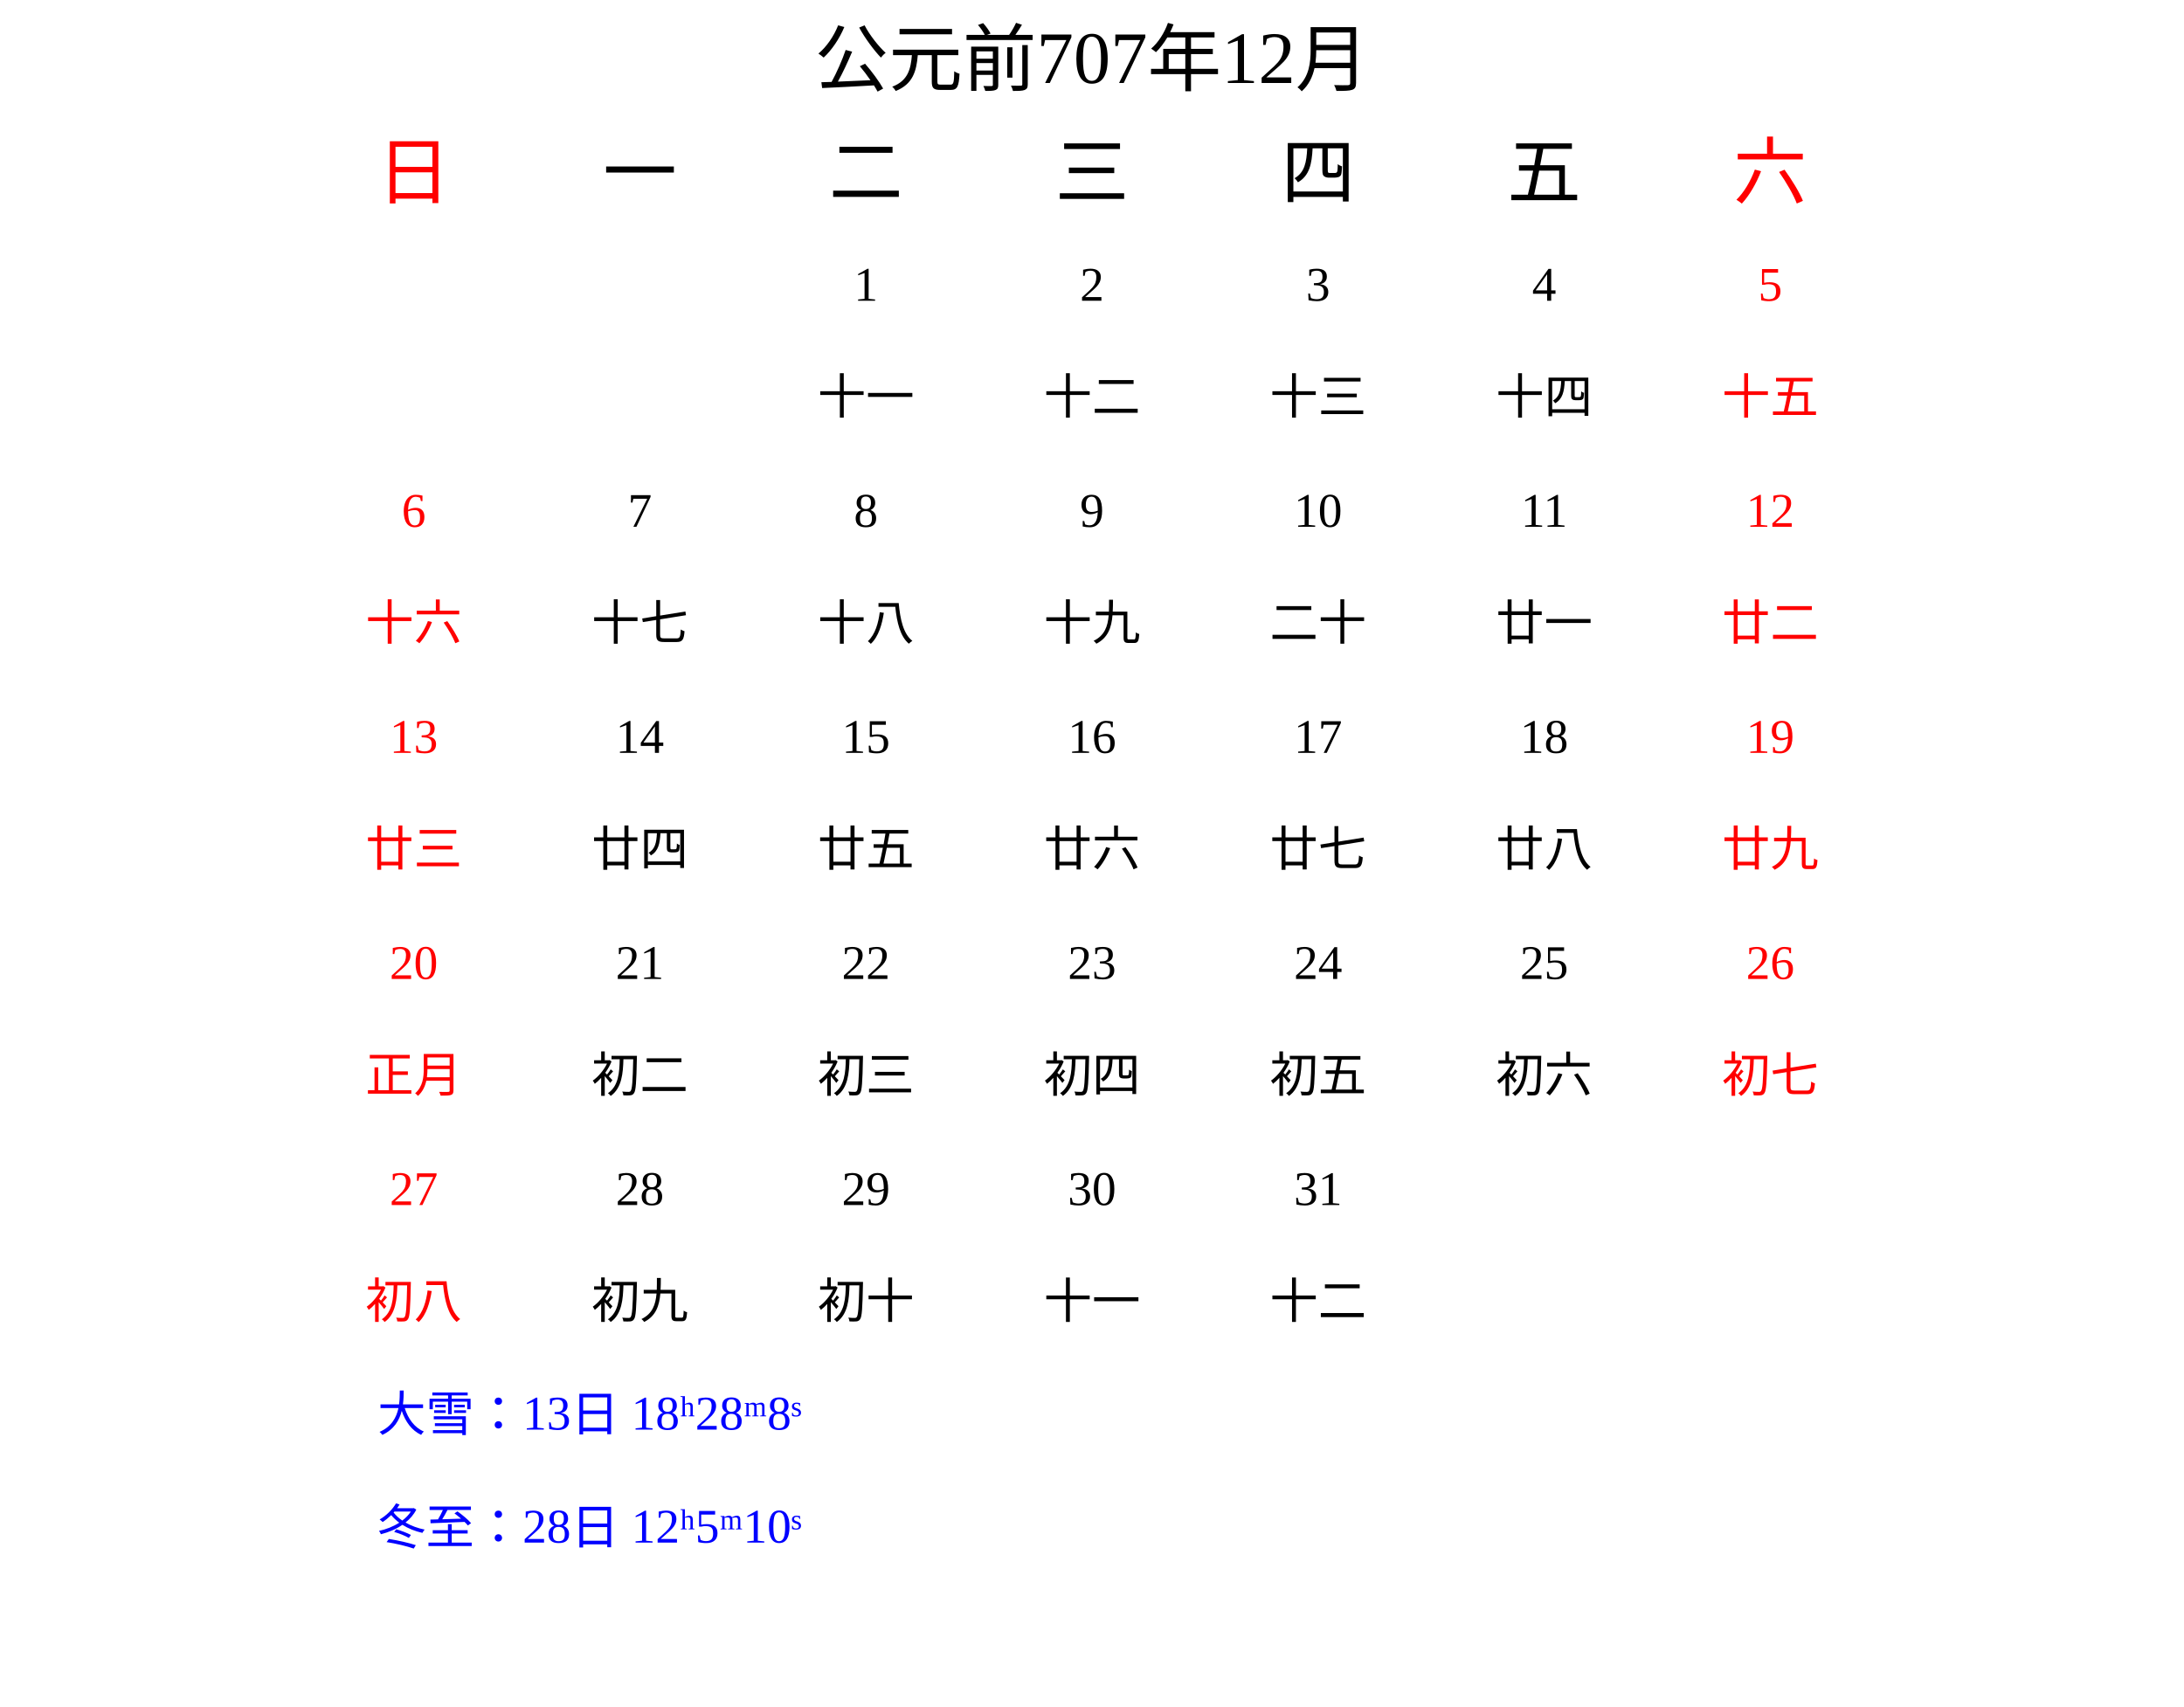
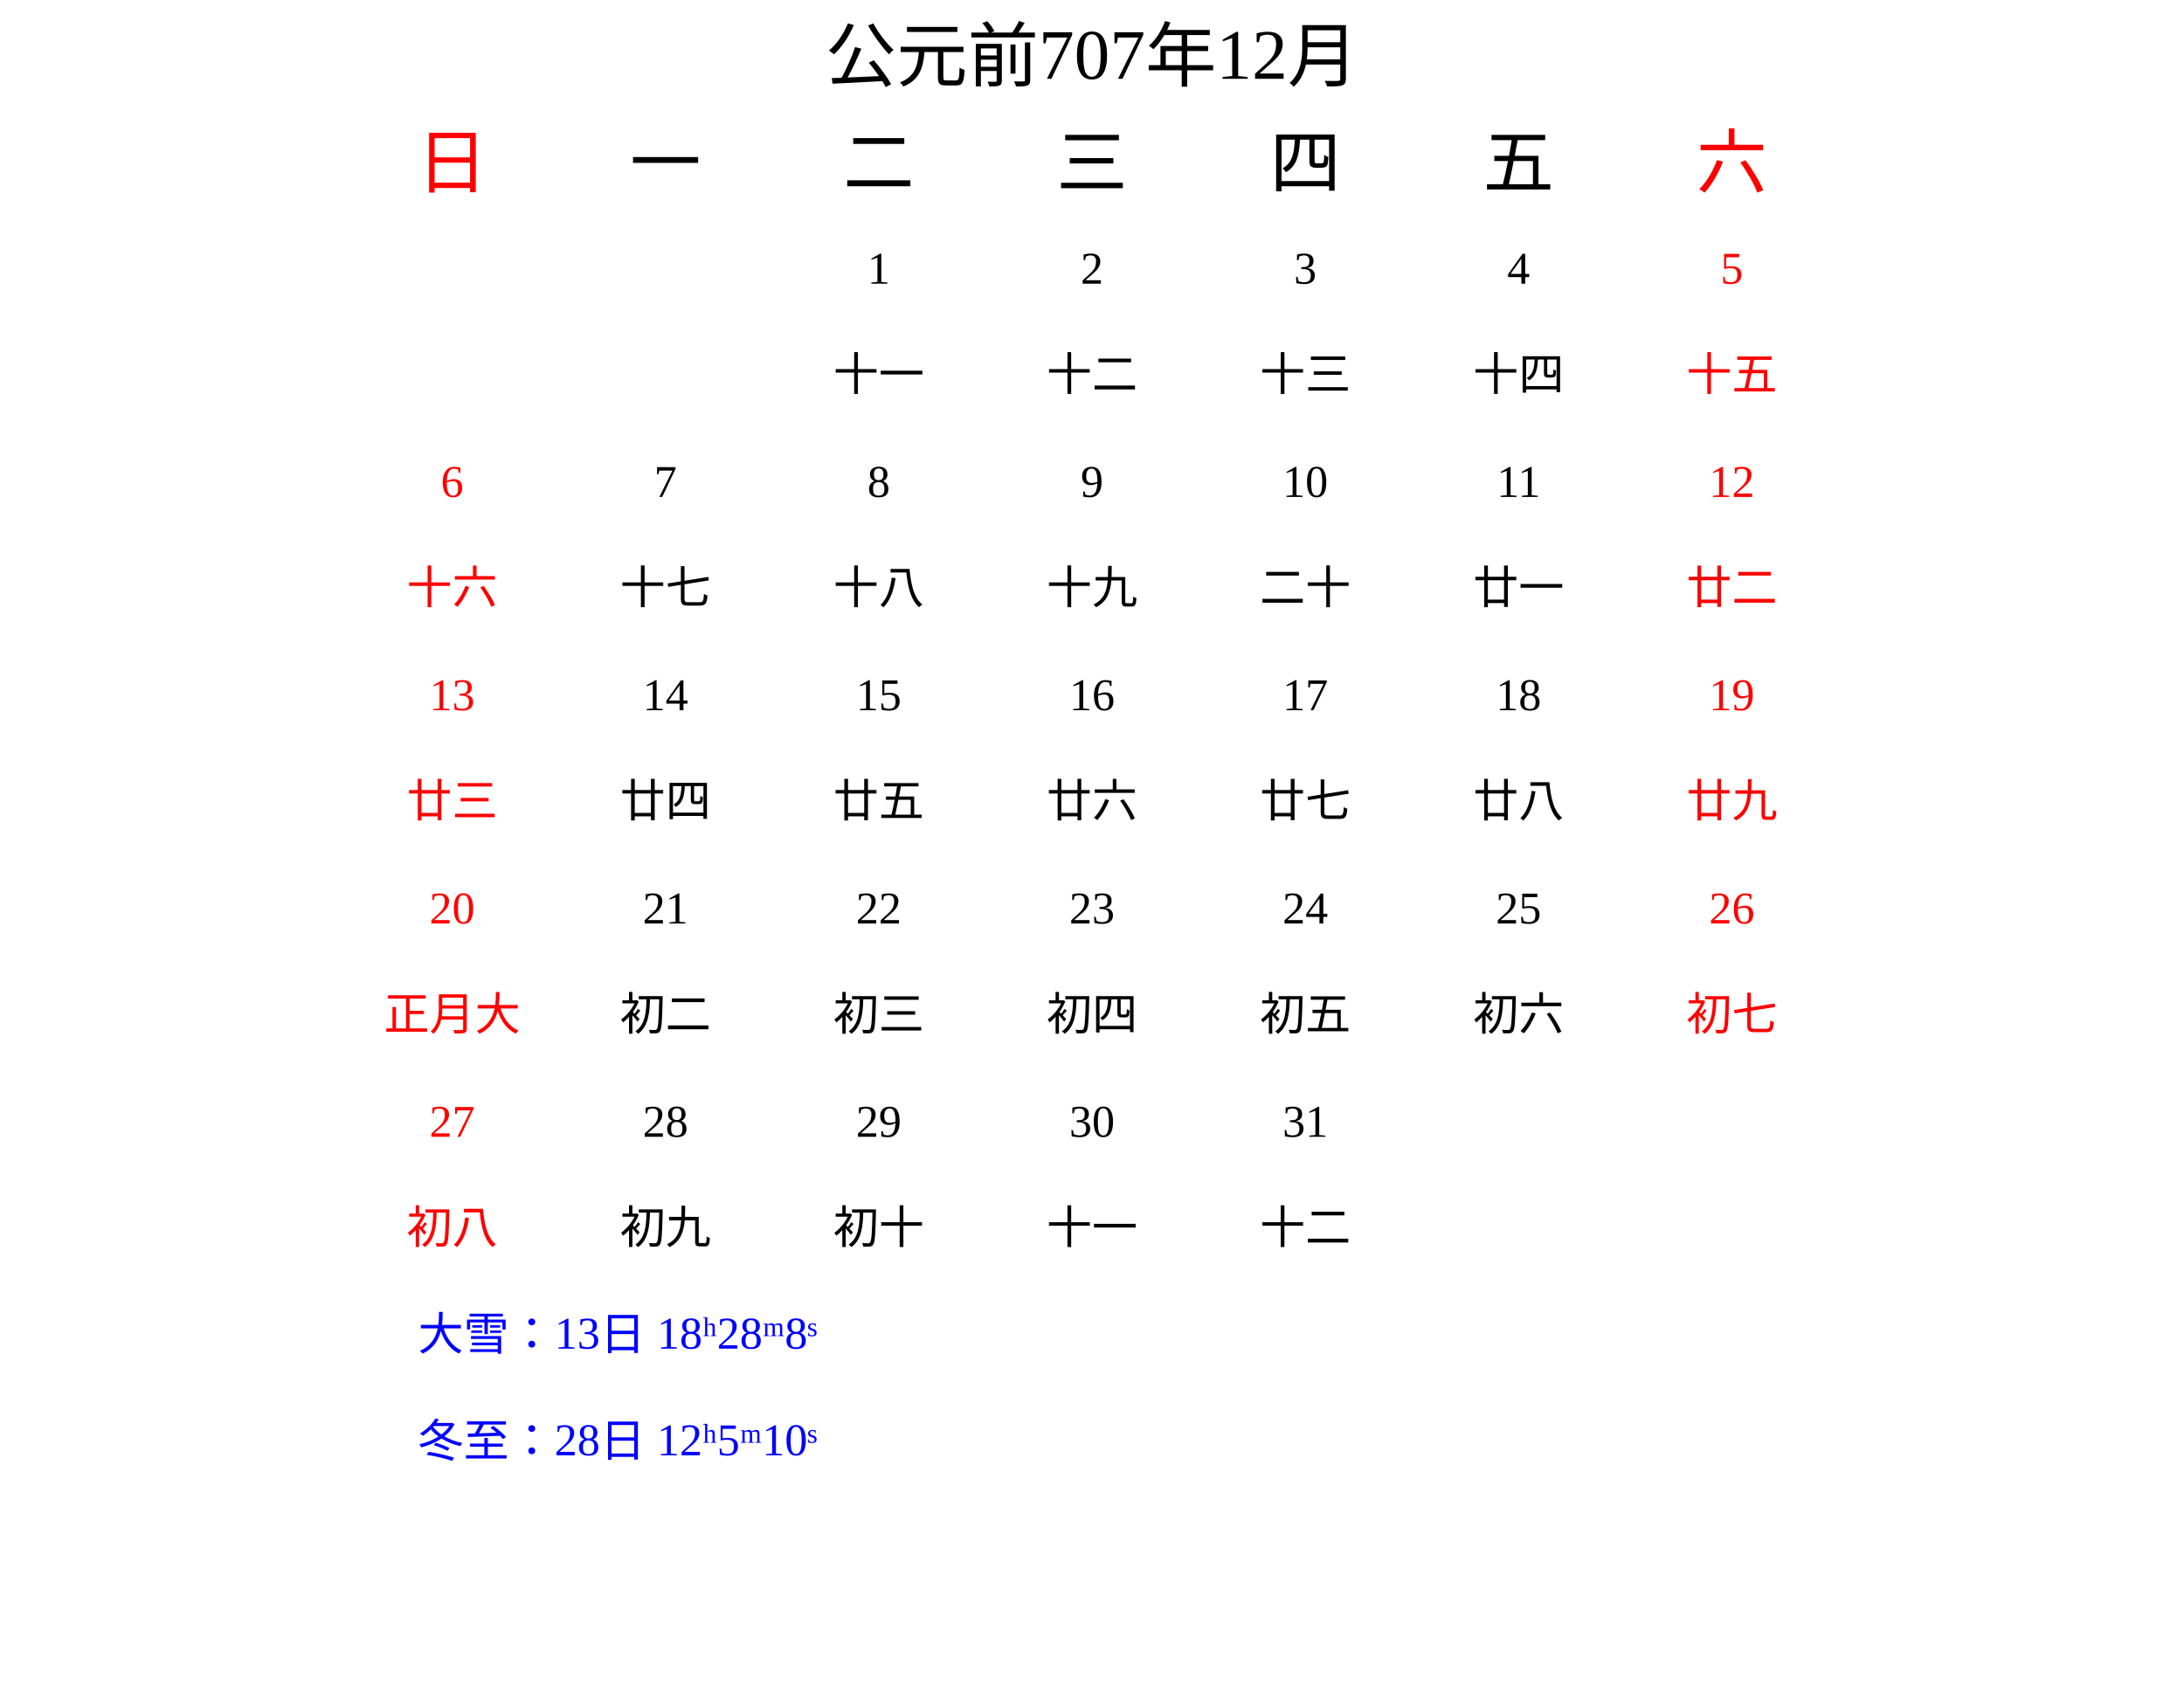
<svg xmlns="http://www.w3.org/2000/svg" width="1024" height="800">
-   <text x="512" y="40" style="font-size:26pt;fill:black;text-anchor:middle">公元前707年12月</text>
-   <text x="194" y="93" style="font-size:26pt;fill:red;text-anchor:middle">日</text>
-   <text x="300" y="93" style="font-size:26pt;fill:black;text-anchor:middle">一</text>
-   <text x="406" y="93" style="font-size:26pt;fill:black;text-anchor:middle">二</text>
-   <text x="512" y="93" style="font-size:26pt;fill:black;text-anchor:middle">三</text>
-   <text x="618" y="93" style="font-size:26pt;fill:black;text-anchor:middle">四</text>
-   <text x="724" y="93" style="font-size:26pt;fill:black;text-anchor:middle">五</text>
-   <text x="830" y="93" style="font-size:26pt;fill:red;text-anchor:middle">六</text>
-   <text x="406" y="141" style="font-size:17pt;fill:black;text-anchor:middle">1</text>
-   <text x="406" y="194" style="font-size:17pt;fill:black;text-anchor:middle">十一</text>
-   <text x="512" y="141" style="font-size:17pt;fill:black;text-anchor:middle">2</text>
-   <text x="512" y="194" style="font-size:17pt;fill:black;text-anchor:middle">十二</text>
-   <text x="618" y="141" style="font-size:17pt;fill:black;text-anchor:middle">3</text>
-   <text x="618" y="194" style="font-size:17pt;fill:black;text-anchor:middle">十三</text>
-   <text x="724" y="141" style="font-size:17pt;fill:black;text-anchor:middle">4</text>
-   <text x="724" y="194" style="font-size:17pt;fill:black;text-anchor:middle">十四</text>
-   <text x="830" y="141" style="font-size:17pt;fill:red;text-anchor:middle">5</text>
-   <text x="830" y="194" style="font-size:17pt;fill:red;text-anchor:middle">十五</text>
-   <text x="194" y="247" style="font-size:17pt;fill:red;text-anchor:middle">6</text>
-   <text x="194" y="300" style="font-size:17pt;fill:red;text-anchor:middle">十六</text>
-   <text x="300" y="247" style="font-size:17pt;fill:black;text-anchor:middle">7</text>
-   <text x="300" y="300" style="font-size:17pt;fill:black;text-anchor:middle">十七</text>
-   <text x="406" y="247" style="font-size:17pt;fill:black;text-anchor:middle">8</text>
-   <text x="406" y="300" style="font-size:17pt;fill:black;text-anchor:middle">十八</text>
-   <text x="512" y="247" style="font-size:17pt;fill:black;text-anchor:middle">9</text>
-   <text x="512" y="300" style="font-size:17pt;fill:black;text-anchor:middle">十九</text>
-   <text x="618" y="247" style="font-size:17pt;fill:black;text-anchor:middle">10</text>
-   <text x="618" y="300" style="font-size:17pt;fill:black;text-anchor:middle">二十</text>
-   <text x="724" y="247" style="font-size:17pt;fill:black;text-anchor:middle">11</text>
-   <text x="724" y="300" style="font-size:17pt;fill:black;text-anchor:middle">廿一</text>
-   <text x="830" y="247" style="font-size:17pt;fill:red;text-anchor:middle">12</text>
-   <text x="830" y="300" style="font-size:17pt;fill:red;text-anchor:middle">廿二</text>
-   <text x="194" y="353" style="font-size:17pt;fill:red;text-anchor:middle">13</text>
-   <text x="194" y="406" style="font-size:17pt;fill:red;text-anchor:middle">廿三</text>
-   <text x="300" y="353" style="font-size:17pt;fill:black;text-anchor:middle">14</text>
-   <text x="300" y="406" style="font-size:17pt;fill:black;text-anchor:middle">廿四</text>
-   <text x="406" y="353" style="font-size:17pt;fill:black;text-anchor:middle">15</text>
-   <text x="406" y="406" style="font-size:17pt;fill:black;text-anchor:middle">廿五</text>
-   <text x="512" y="353" style="font-size:17pt;fill:black;text-anchor:middle">16</text>
-   <text x="512" y="406" style="font-size:17pt;fill:black;text-anchor:middle">廿六</text>
-   <text x="618" y="353" style="font-size:17pt;fill:black;text-anchor:middle">17</text>
-   <text x="618" y="406" style="font-size:17pt;fill:black;text-anchor:middle">廿七</text>
-   <text x="724" y="353" style="font-size:17pt;fill:black;text-anchor:middle">18</text>
-   <text x="724" y="406" style="font-size:17pt;fill:black;text-anchor:middle">廿八</text>
-   <text x="830" y="353" style="font-size:17pt;fill:red;text-anchor:middle">19</text>
-   <text x="830" y="406" style="font-size:17pt;fill:red;text-anchor:middle">廿九</text>
-   <text x="194" y="459" style="font-size:17pt;fill:red;text-anchor:middle">20</text>
-   <text x="194" y="512" style="font-size:17pt;fill:red;text-anchor:middle">正月</text>
-   <text x="300" y="459" style="font-size:17pt;fill:black;text-anchor:middle">21</text>
-   <text x="300" y="512" style="font-size:17pt;fill:black;text-anchor:middle">初二</text>
-   <text x="406" y="459" style="font-size:17pt;fill:black;text-anchor:middle">22</text>
-   <text x="406" y="512" style="font-size:17pt;fill:black;text-anchor:middle">初三</text>
-   <text x="512" y="459" style="font-size:17pt;fill:black;text-anchor:middle">23</text>
-   <text x="512" y="512" style="font-size:17pt;fill:black;text-anchor:middle">初四</text>
-   <text x="618" y="459" style="font-size:17pt;fill:black;text-anchor:middle">24</text>
-   <text x="618" y="512" style="font-size:17pt;fill:black;text-anchor:middle">初五</text>
-   <text x="724" y="459" style="font-size:17pt;fill:black;text-anchor:middle">25</text>
-   <text x="724" y="512" style="font-size:17pt;fill:black;text-anchor:middle">初六</text>
-   <text x="830" y="459" style="font-size:17pt;fill:red;text-anchor:middle">26</text>
-   <text x="830" y="512" style="font-size:17pt;fill:red;text-anchor:middle">初七</text>
-   <text x="194" y="565" style="font-size:17pt;fill:red;text-anchor:middle">27</text>
-   <text x="194" y="618" style="font-size:17pt;fill:red;text-anchor:middle">初八</text>
-   <text x="300" y="565" style="font-size:17pt;fill:black;text-anchor:middle">28</text>
-   <text x="300" y="618" style="font-size:17pt;fill:black;text-anchor:middle">初九</text>
-   <text x="406" y="565" style="font-size:17pt;fill:black;text-anchor:middle">29</text>
-   <text x="406" y="618" style="font-size:17pt;fill:black;text-anchor:middle">初十</text>
-   <text x="512" y="565" style="font-size:17pt;fill:black;text-anchor:middle">30</text>
-   <text x="512" y="618" style="font-size:17pt;fill:black;text-anchor:middle">十一</text>
-   <text x="618" y="565" style="font-size:17pt;fill:black;text-anchor:middle">31</text>
-   <text x="618" y="618" style="font-size:17pt;fill:black;text-anchor:middle">十二</text>
-   <text x="177" y="671" style="font-size:17pt;fill:blue;text-anchor:left">大雪：13日 18ʰ28ᵐ8ˢ</text>
-   <text x="177" y="724" style="font-size:17pt;fill:blue;text-anchor:left">冬至：28日 12ʰ5ᵐ10ˢ</text>
+   <text x="512" y="38" style="font-size:25pt;fill:black;text-anchor:middle">公元前707年12月</text>
+   <text x="212" y="88" style="font-size:25pt;fill:red;text-anchor:middle">日</text>
+   <text x="312" y="88" style="font-size:25pt;fill:black;text-anchor:middle">一</text>
+   <text x="412" y="88" style="font-size:25pt;fill:black;text-anchor:middle">二</text>
+   <text x="512" y="88" style="font-size:25pt;fill:black;text-anchor:middle">三</text>
+   <text x="612" y="88" style="font-size:25pt;fill:black;text-anchor:middle">四</text>
+   <text x="712" y="88" style="font-size:25pt;fill:black;text-anchor:middle">五</text>
+   <text x="812" y="88" style="font-size:25pt;fill:red;text-anchor:middle">六</text>
+   <text x="412" y="133" style="font-size:16pt;fill:black;text-anchor:middle">1</text>
+   <text x="412" y="183" style="font-size:16pt;fill:black;text-anchor:middle">十一</text>
+   <text x="512" y="133" style="font-size:16pt;fill:black;text-anchor:middle">2</text>
+   <text x="512" y="183" style="font-size:16pt;fill:black;text-anchor:middle">十二</text>
+   <text x="612" y="133" style="font-size:16pt;fill:black;text-anchor:middle">3</text>
+   <text x="612" y="183" style="font-size:16pt;fill:black;text-anchor:middle">十三</text>
+   <text x="712" y="133" style="font-size:16pt;fill:black;text-anchor:middle">4</text>
+   <text x="712" y="183" style="font-size:16pt;fill:black;text-anchor:middle">十四</text>
+   <text x="812" y="133" style="font-size:16pt;fill:red;text-anchor:middle">5</text>
+   <text x="812" y="183" style="font-size:16pt;fill:red;text-anchor:middle">十五</text>
+   <text x="212" y="233" style="font-size:16pt;fill:red;text-anchor:middle">6</text>
+   <text x="212" y="283" style="font-size:16pt;fill:red;text-anchor:middle">十六</text>
+   <text x="312" y="233" style="font-size:16pt;fill:black;text-anchor:middle">7</text>
+   <text x="312" y="283" style="font-size:16pt;fill:black;text-anchor:middle">十七</text>
+   <text x="412" y="233" style="font-size:16pt;fill:black;text-anchor:middle">8</text>
+   <text x="412" y="283" style="font-size:16pt;fill:black;text-anchor:middle">十八</text>
+   <text x="512" y="233" style="font-size:16pt;fill:black;text-anchor:middle">9</text>
+   <text x="512" y="283" style="font-size:16pt;fill:black;text-anchor:middle">十九</text>
+   <text x="612" y="233" style="font-size:16pt;fill:black;text-anchor:middle">10</text>
+   <text x="612" y="283" style="font-size:16pt;fill:black;text-anchor:middle">二十</text>
+   <text x="712" y="233" style="font-size:16pt;fill:black;text-anchor:middle">11</text>
+   <text x="712" y="283" style="font-size:16pt;fill:black;text-anchor:middle">廿一</text>
+   <text x="812" y="233" style="font-size:16pt;fill:red;text-anchor:middle">12</text>
+   <text x="812" y="283" style="font-size:16pt;fill:red;text-anchor:middle">廿二</text>
+   <text x="212" y="333" style="font-size:16pt;fill:red;text-anchor:middle">13</text>
+   <text x="212" y="383" style="font-size:16pt;fill:red;text-anchor:middle">廿三</text>
+   <text x="312" y="333" style="font-size:16pt;fill:black;text-anchor:middle">14</text>
+   <text x="312" y="383" style="font-size:16pt;fill:black;text-anchor:middle">廿四</text>
+   <text x="412" y="333" style="font-size:16pt;fill:black;text-anchor:middle">15</text>
+   <text x="412" y="383" style="font-size:16pt;fill:black;text-anchor:middle">廿五</text>
+   <text x="512" y="333" style="font-size:16pt;fill:black;text-anchor:middle">16</text>
+   <text x="512" y="383" style="font-size:16pt;fill:black;text-anchor:middle">廿六</text>
+   <text x="612" y="333" style="font-size:16pt;fill:black;text-anchor:middle">17</text>
+   <text x="612" y="383" style="font-size:16pt;fill:black;text-anchor:middle">廿七</text>
+   <text x="712" y="333" style="font-size:16pt;fill:black;text-anchor:middle">18</text>
+   <text x="712" y="383" style="font-size:16pt;fill:black;text-anchor:middle">廿八</text>
+   <text x="812" y="333" style="font-size:16pt;fill:red;text-anchor:middle">19</text>
+   <text x="812" y="383" style="font-size:16pt;fill:red;text-anchor:middle">廿九</text>
+   <text x="212" y="433" style="font-size:16pt;fill:red;text-anchor:middle">20</text>
+   <text x="212" y="483" style="font-size:16pt;fill:red;text-anchor:middle">正月大</text>
+   <text x="312" y="433" style="font-size:16pt;fill:black;text-anchor:middle">21</text>
+   <text x="312" y="483" style="font-size:16pt;fill:black;text-anchor:middle">初二</text>
+   <text x="412" y="433" style="font-size:16pt;fill:black;text-anchor:middle">22</text>
+   <text x="412" y="483" style="font-size:16pt;fill:black;text-anchor:middle">初三</text>
+   <text x="512" y="433" style="font-size:16pt;fill:black;text-anchor:middle">23</text>
+   <text x="512" y="483" style="font-size:16pt;fill:black;text-anchor:middle">初四</text>
+   <text x="612" y="433" style="font-size:16pt;fill:black;text-anchor:middle">24</text>
+   <text x="612" y="483" style="font-size:16pt;fill:black;text-anchor:middle">初五</text>
+   <text x="712" y="433" style="font-size:16pt;fill:black;text-anchor:middle">25</text>
+   <text x="712" y="483" style="font-size:16pt;fill:black;text-anchor:middle">初六</text>
+   <text x="812" y="433" style="font-size:16pt;fill:red;text-anchor:middle">26</text>
+   <text x="812" y="483" style="font-size:16pt;fill:red;text-anchor:middle">初七</text>
+   <text x="212" y="533" style="font-size:16pt;fill:red;text-anchor:middle">27</text>
+   <text x="212" y="583" style="font-size:16pt;fill:red;text-anchor:middle">初八</text>
+   <text x="312" y="533" style="font-size:16pt;fill:black;text-anchor:middle">28</text>
+   <text x="312" y="583" style="font-size:16pt;fill:black;text-anchor:middle">初九</text>
+   <text x="412" y="533" style="font-size:16pt;fill:black;text-anchor:middle">29</text>
+   <text x="412" y="583" style="font-size:16pt;fill:black;text-anchor:middle">初十</text>
+   <text x="512" y="533" style="font-size:16pt;fill:black;text-anchor:middle">30</text>
+   <text x="512" y="583" style="font-size:16pt;fill:black;text-anchor:middle">十一</text>
+   <text x="612" y="533" style="font-size:16pt;fill:black;text-anchor:middle">31</text>
+   <text x="612" y="583" style="font-size:16pt;fill:black;text-anchor:middle">十二</text>
+   <text x="196" y="633" style="font-size:16pt;fill:blue;text-anchor:left">大雪：13日 18ʰ28ᵐ8ˢ</text>
+   <text x="196" y="683" style="font-size:16pt;fill:blue;text-anchor:left">冬至：28日 12ʰ5ᵐ10ˢ</text>
</svg>
